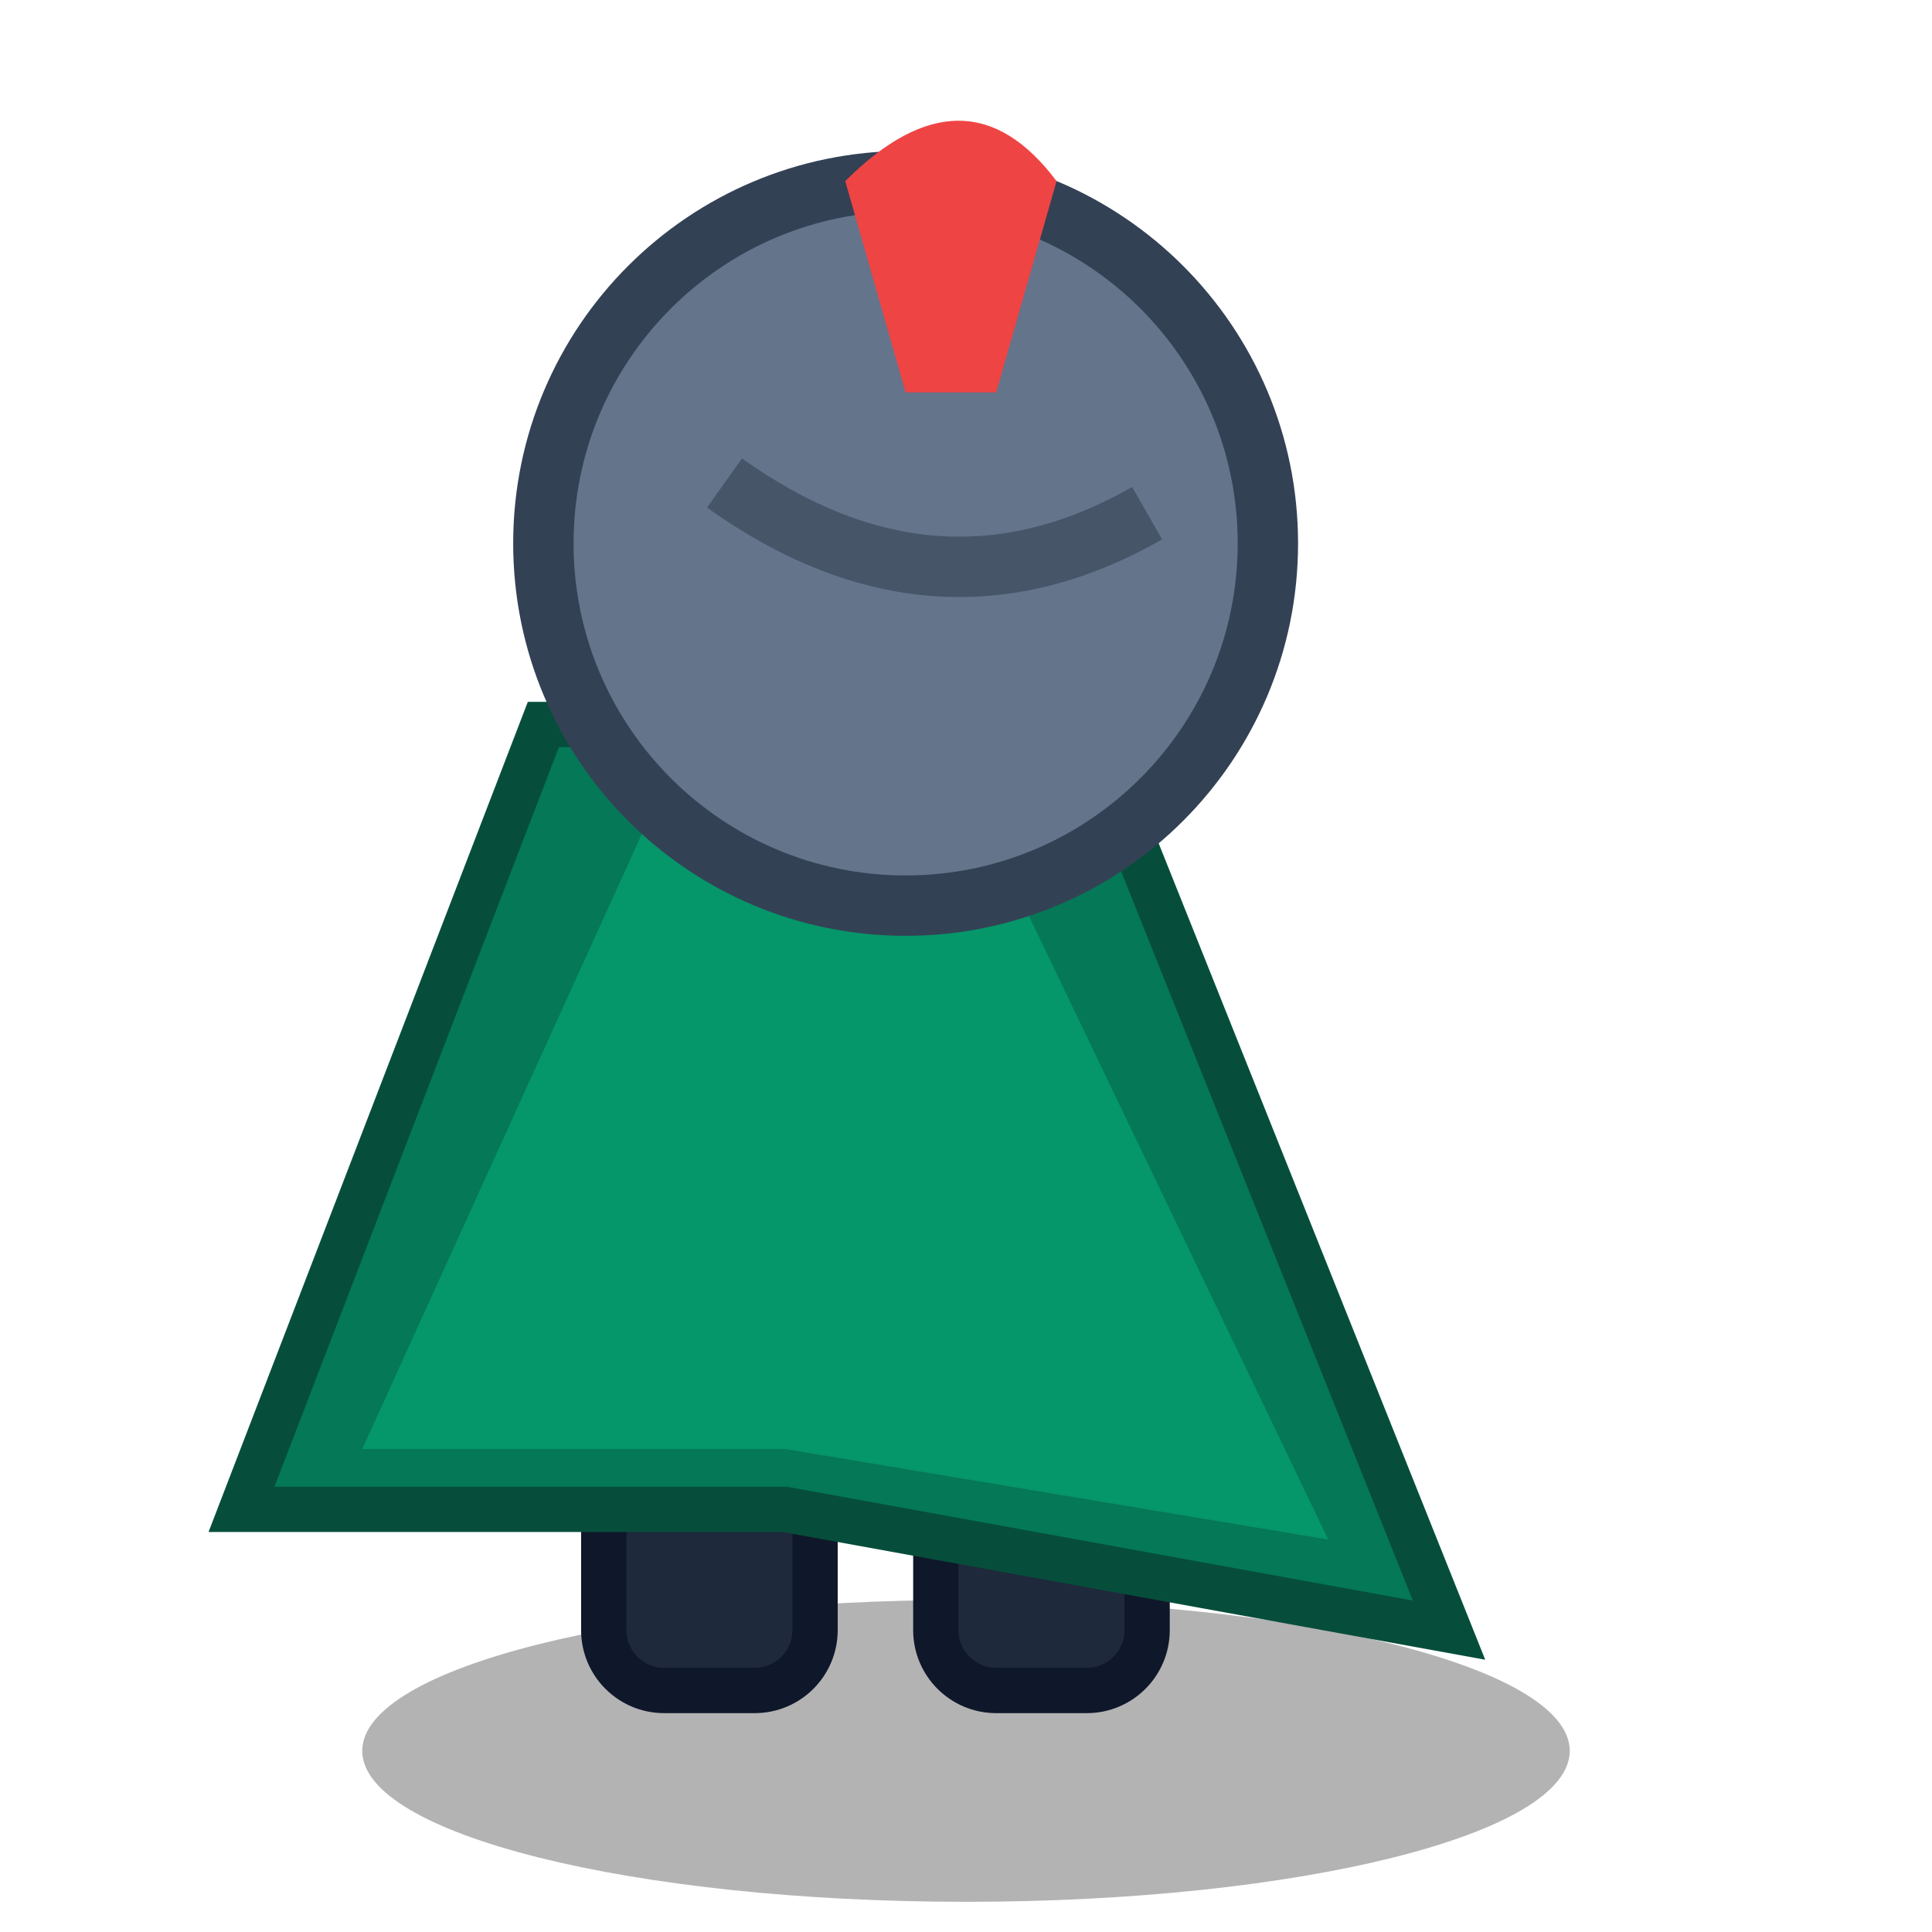
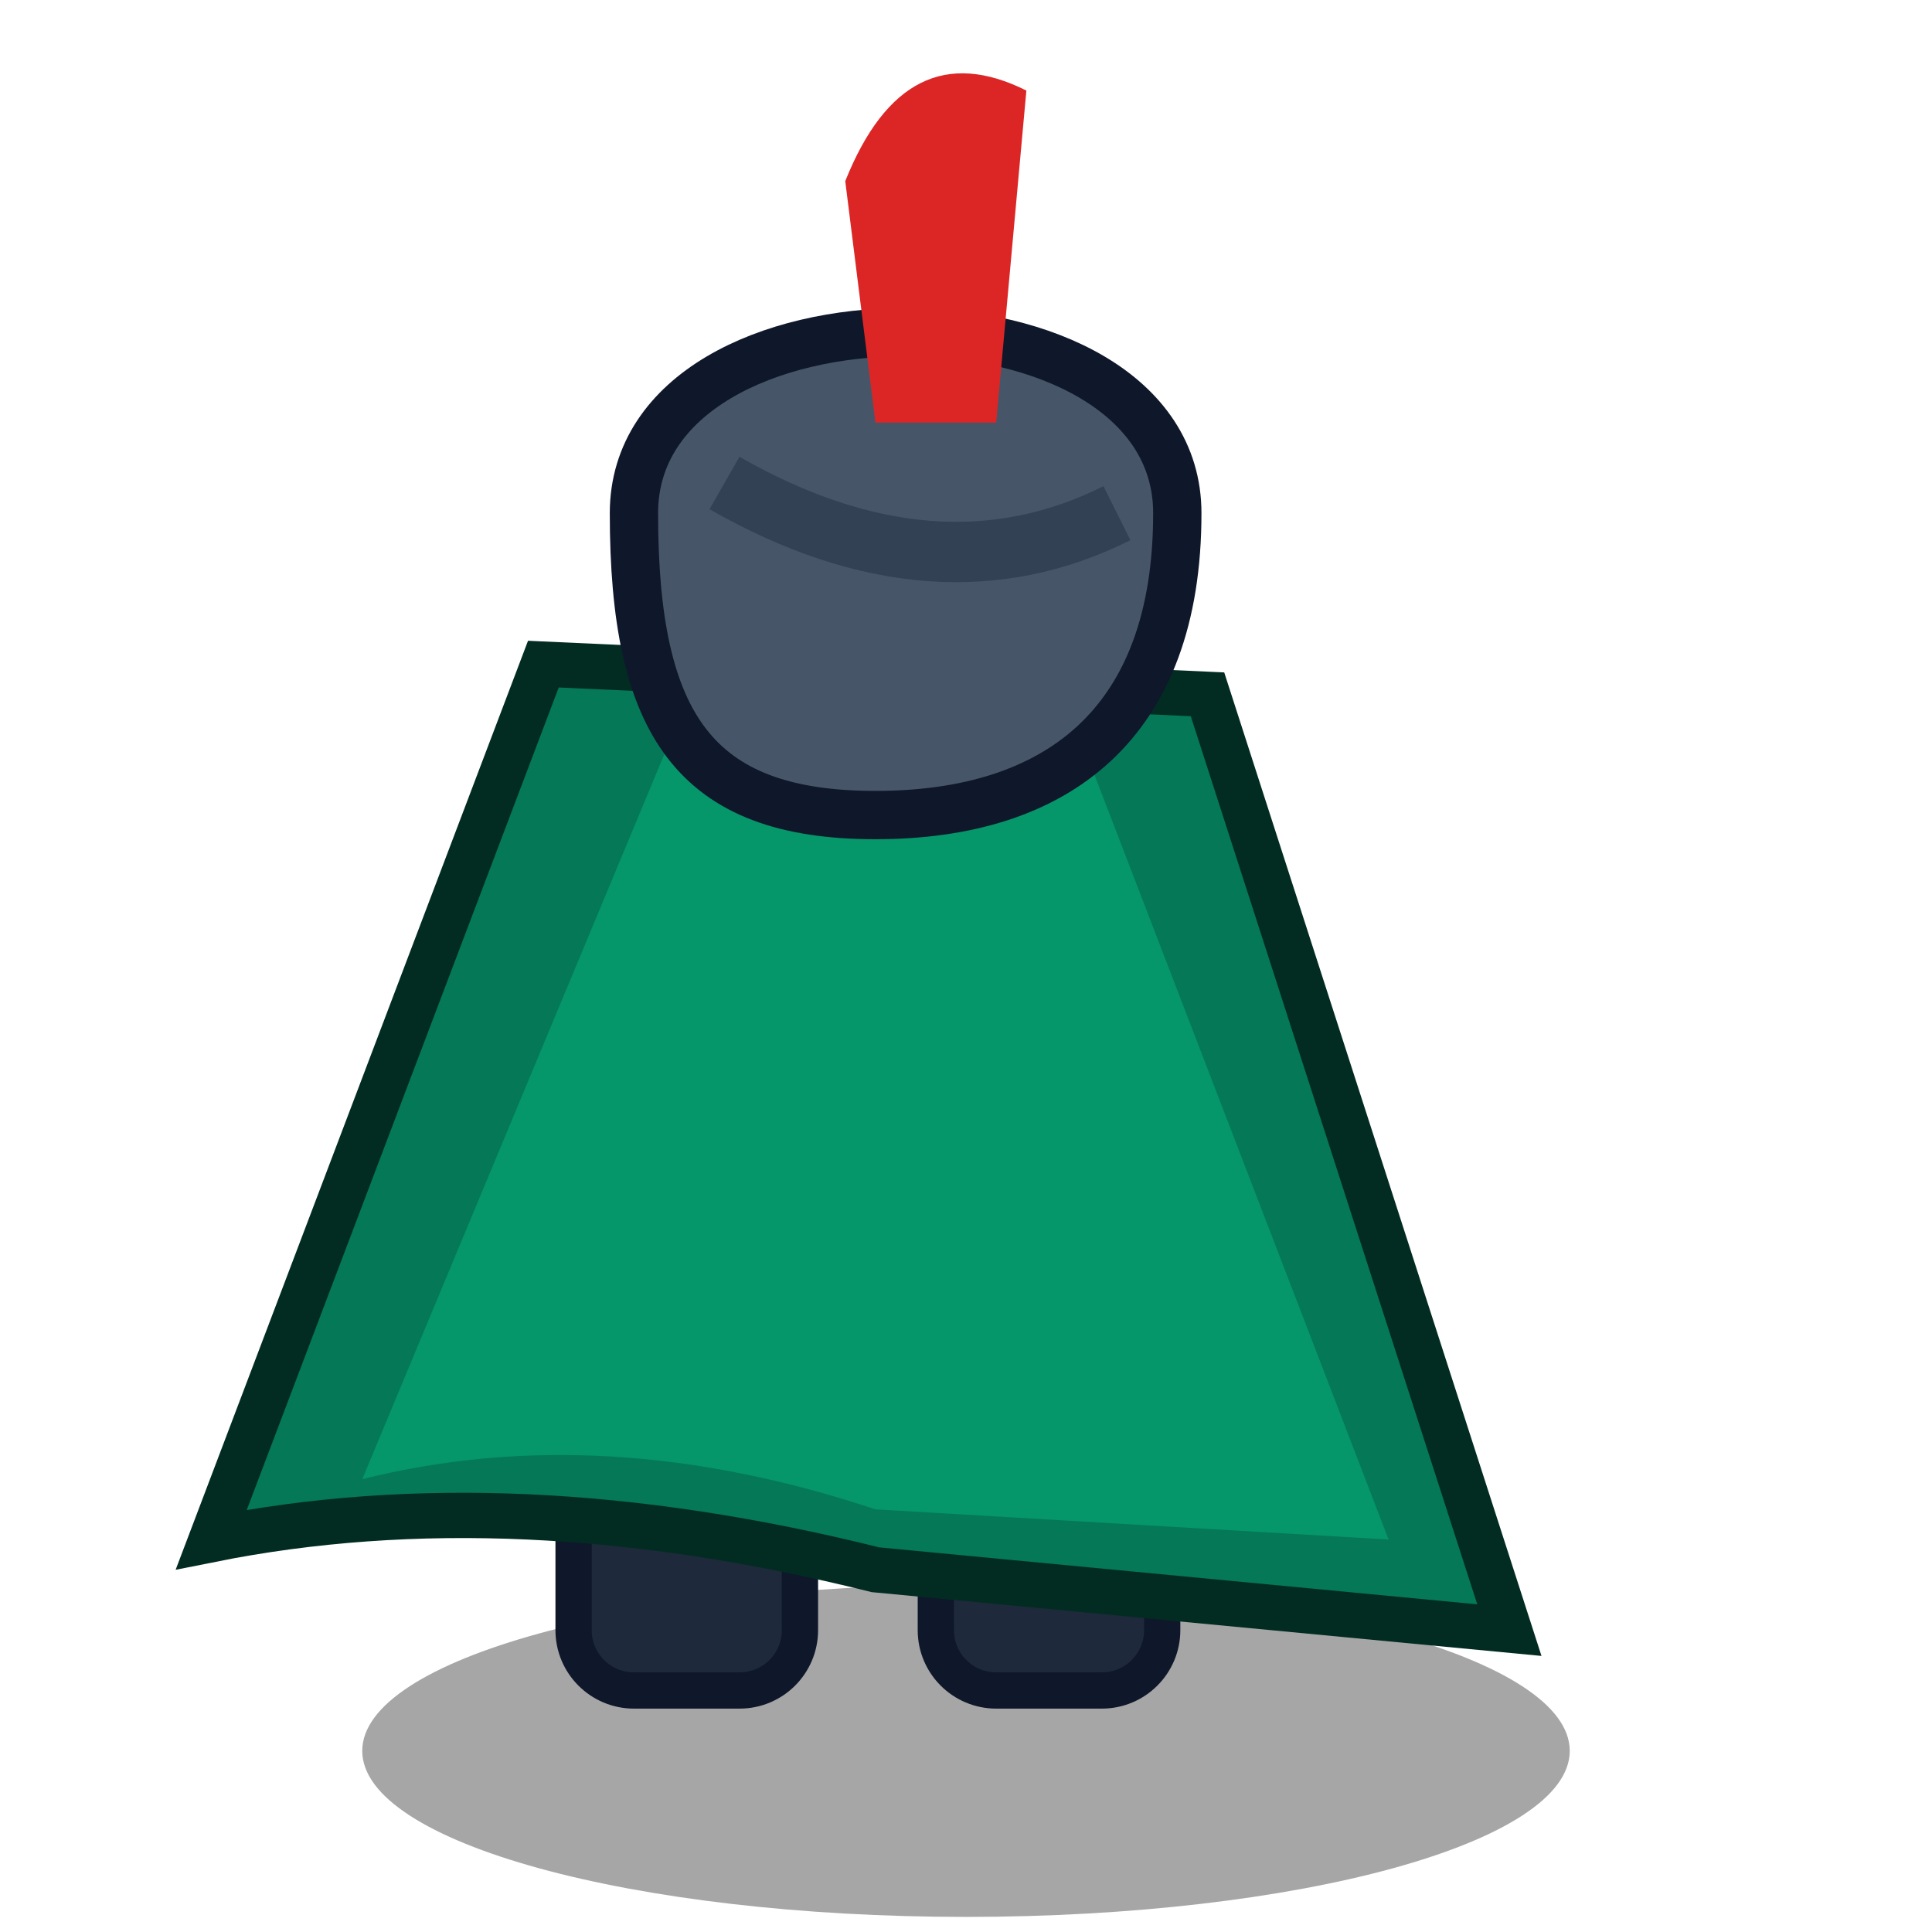
<svg xmlns="http://www.w3.org/2000/svg" viewBox="0 0 64 64" width="64" height="64">
-   <ellipse cx="32" cy="58" rx="20" ry="5" fill="rgba(0,0,0,0.3)" />
-   <rect x="20" y="47" width="7" height="9" rx="2" fill="#1e293b" stroke="#0f172a" stroke-width="1.5" />
-   <rect x="31" y="47" width="7" height="9" rx="2" fill="#1e293b" stroke="#0f172a" stroke-width="1.5" />
-   <path d="M18 24 L8 50 L26 50 L48 54 L36 24 Z" fill="#047857" stroke="#064e3b" stroke-width="1.5" />
-   <path d="M22 26 L12 48 L26 48 L44 51 L32 26 Z" fill="#059669" />
-   <circle cx="30" cy="18" r="12" fill="#64748b" stroke="#334155" stroke-width="2" />
-   <path d="M24 16 Q31 21 38 17" stroke="#475569" stroke-width="2" fill="none" />
-   <path d="M28 6 Q32 2 35 6 L33 13 L30 13 Z" fill="#ef4444" />
+   <ellipse cx="32" cy="58" rx="20" ry="5.5" fill="rgba(0,0,0,0.35)" />
+   <rect x="19" y="47" width="7.5" height="9" rx="2" fill="#1e293b" stroke="#0f172a" stroke-width="1.2" />
+   <rect x="31" y="47" width="7.5" height="9" rx="2" fill="#1e293b" stroke="#0f172a" stroke-width="1.2" />
+   <path d="M18 22 L7 51 Q17 49 29 52 L50 54 L40 23 Z" fill="#047857" stroke="#022c22" stroke-width="1.5" />
+   <path d="M22 25 L12 49 Q20 47 29 50 L46 51 L36 25 Z" fill="#059669" />
+   <path d="M21 17 C21 9 39 9 39 17 C39 24 35 27 29 27 C23 27 21 24 21 17 Z" fill="#475569" stroke="#0f172a" stroke-width="1.6" />
+   <path d="M24 16 Q31 20 37 17" stroke="#334155" stroke-width="2" fill="none" />
+   <path d="M28 6 Q30 1 34 3 L33 14 L29 14 Z" fill="#dc2626" />
</svg>
